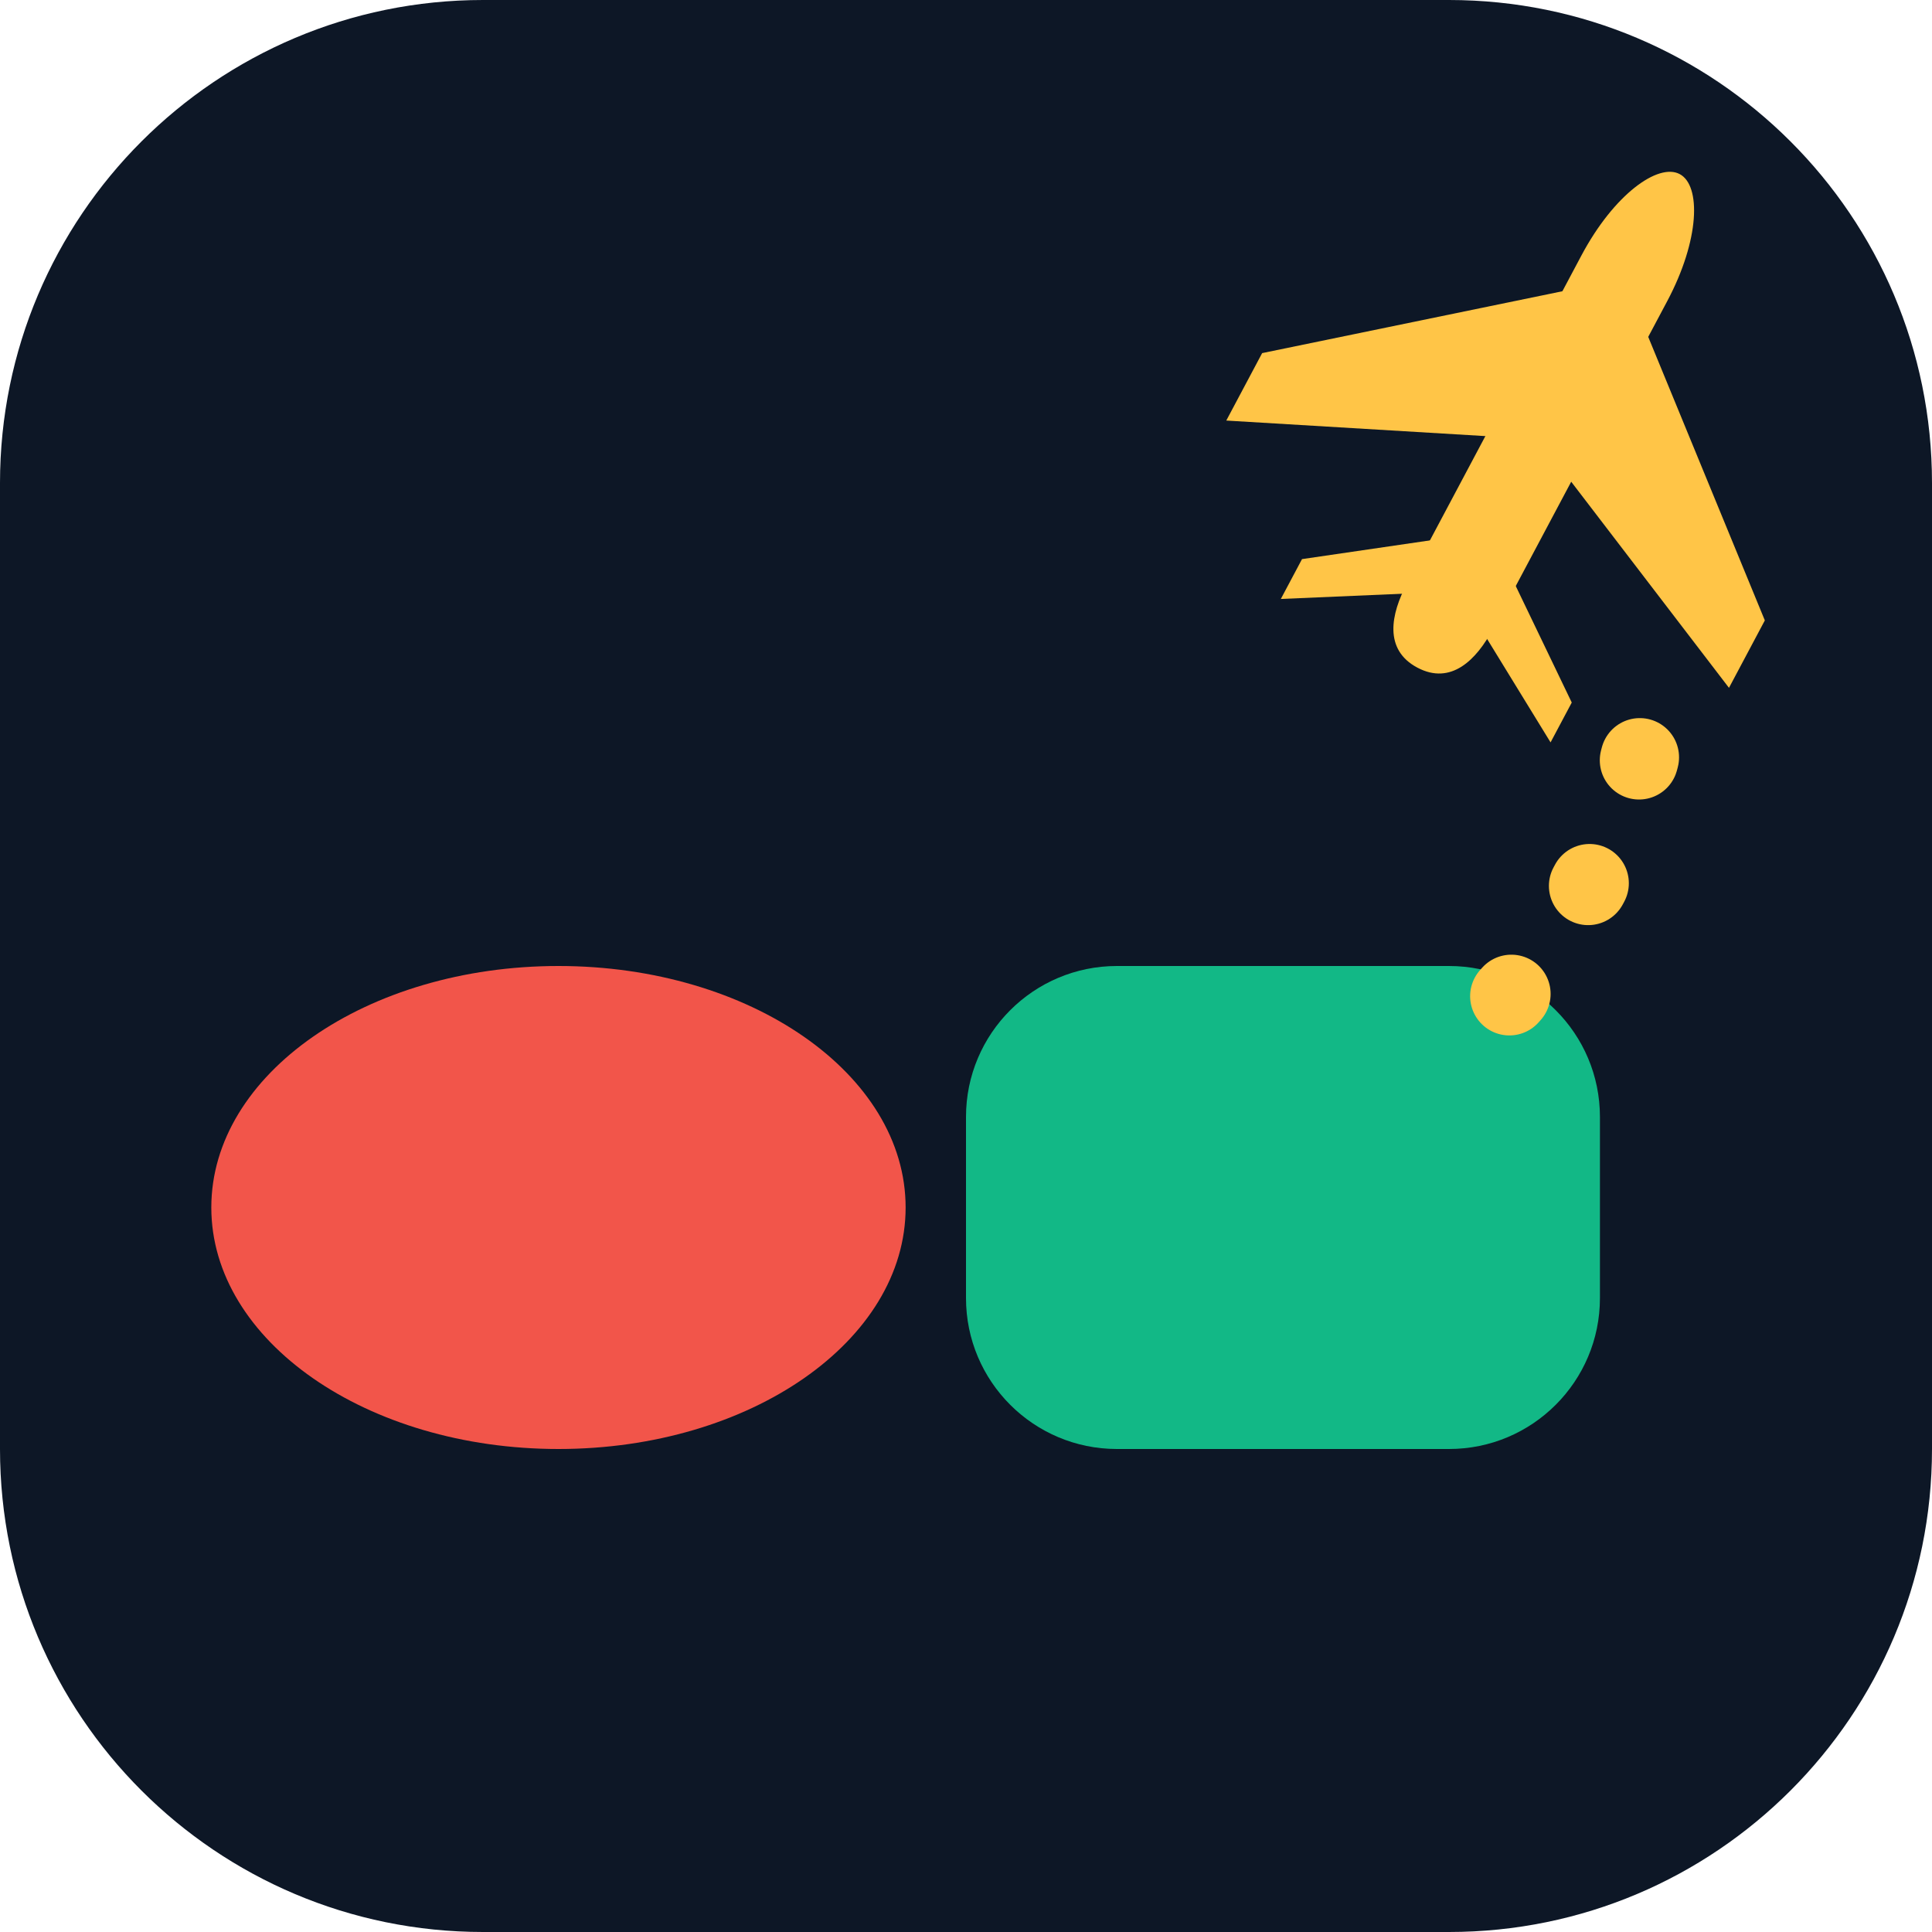
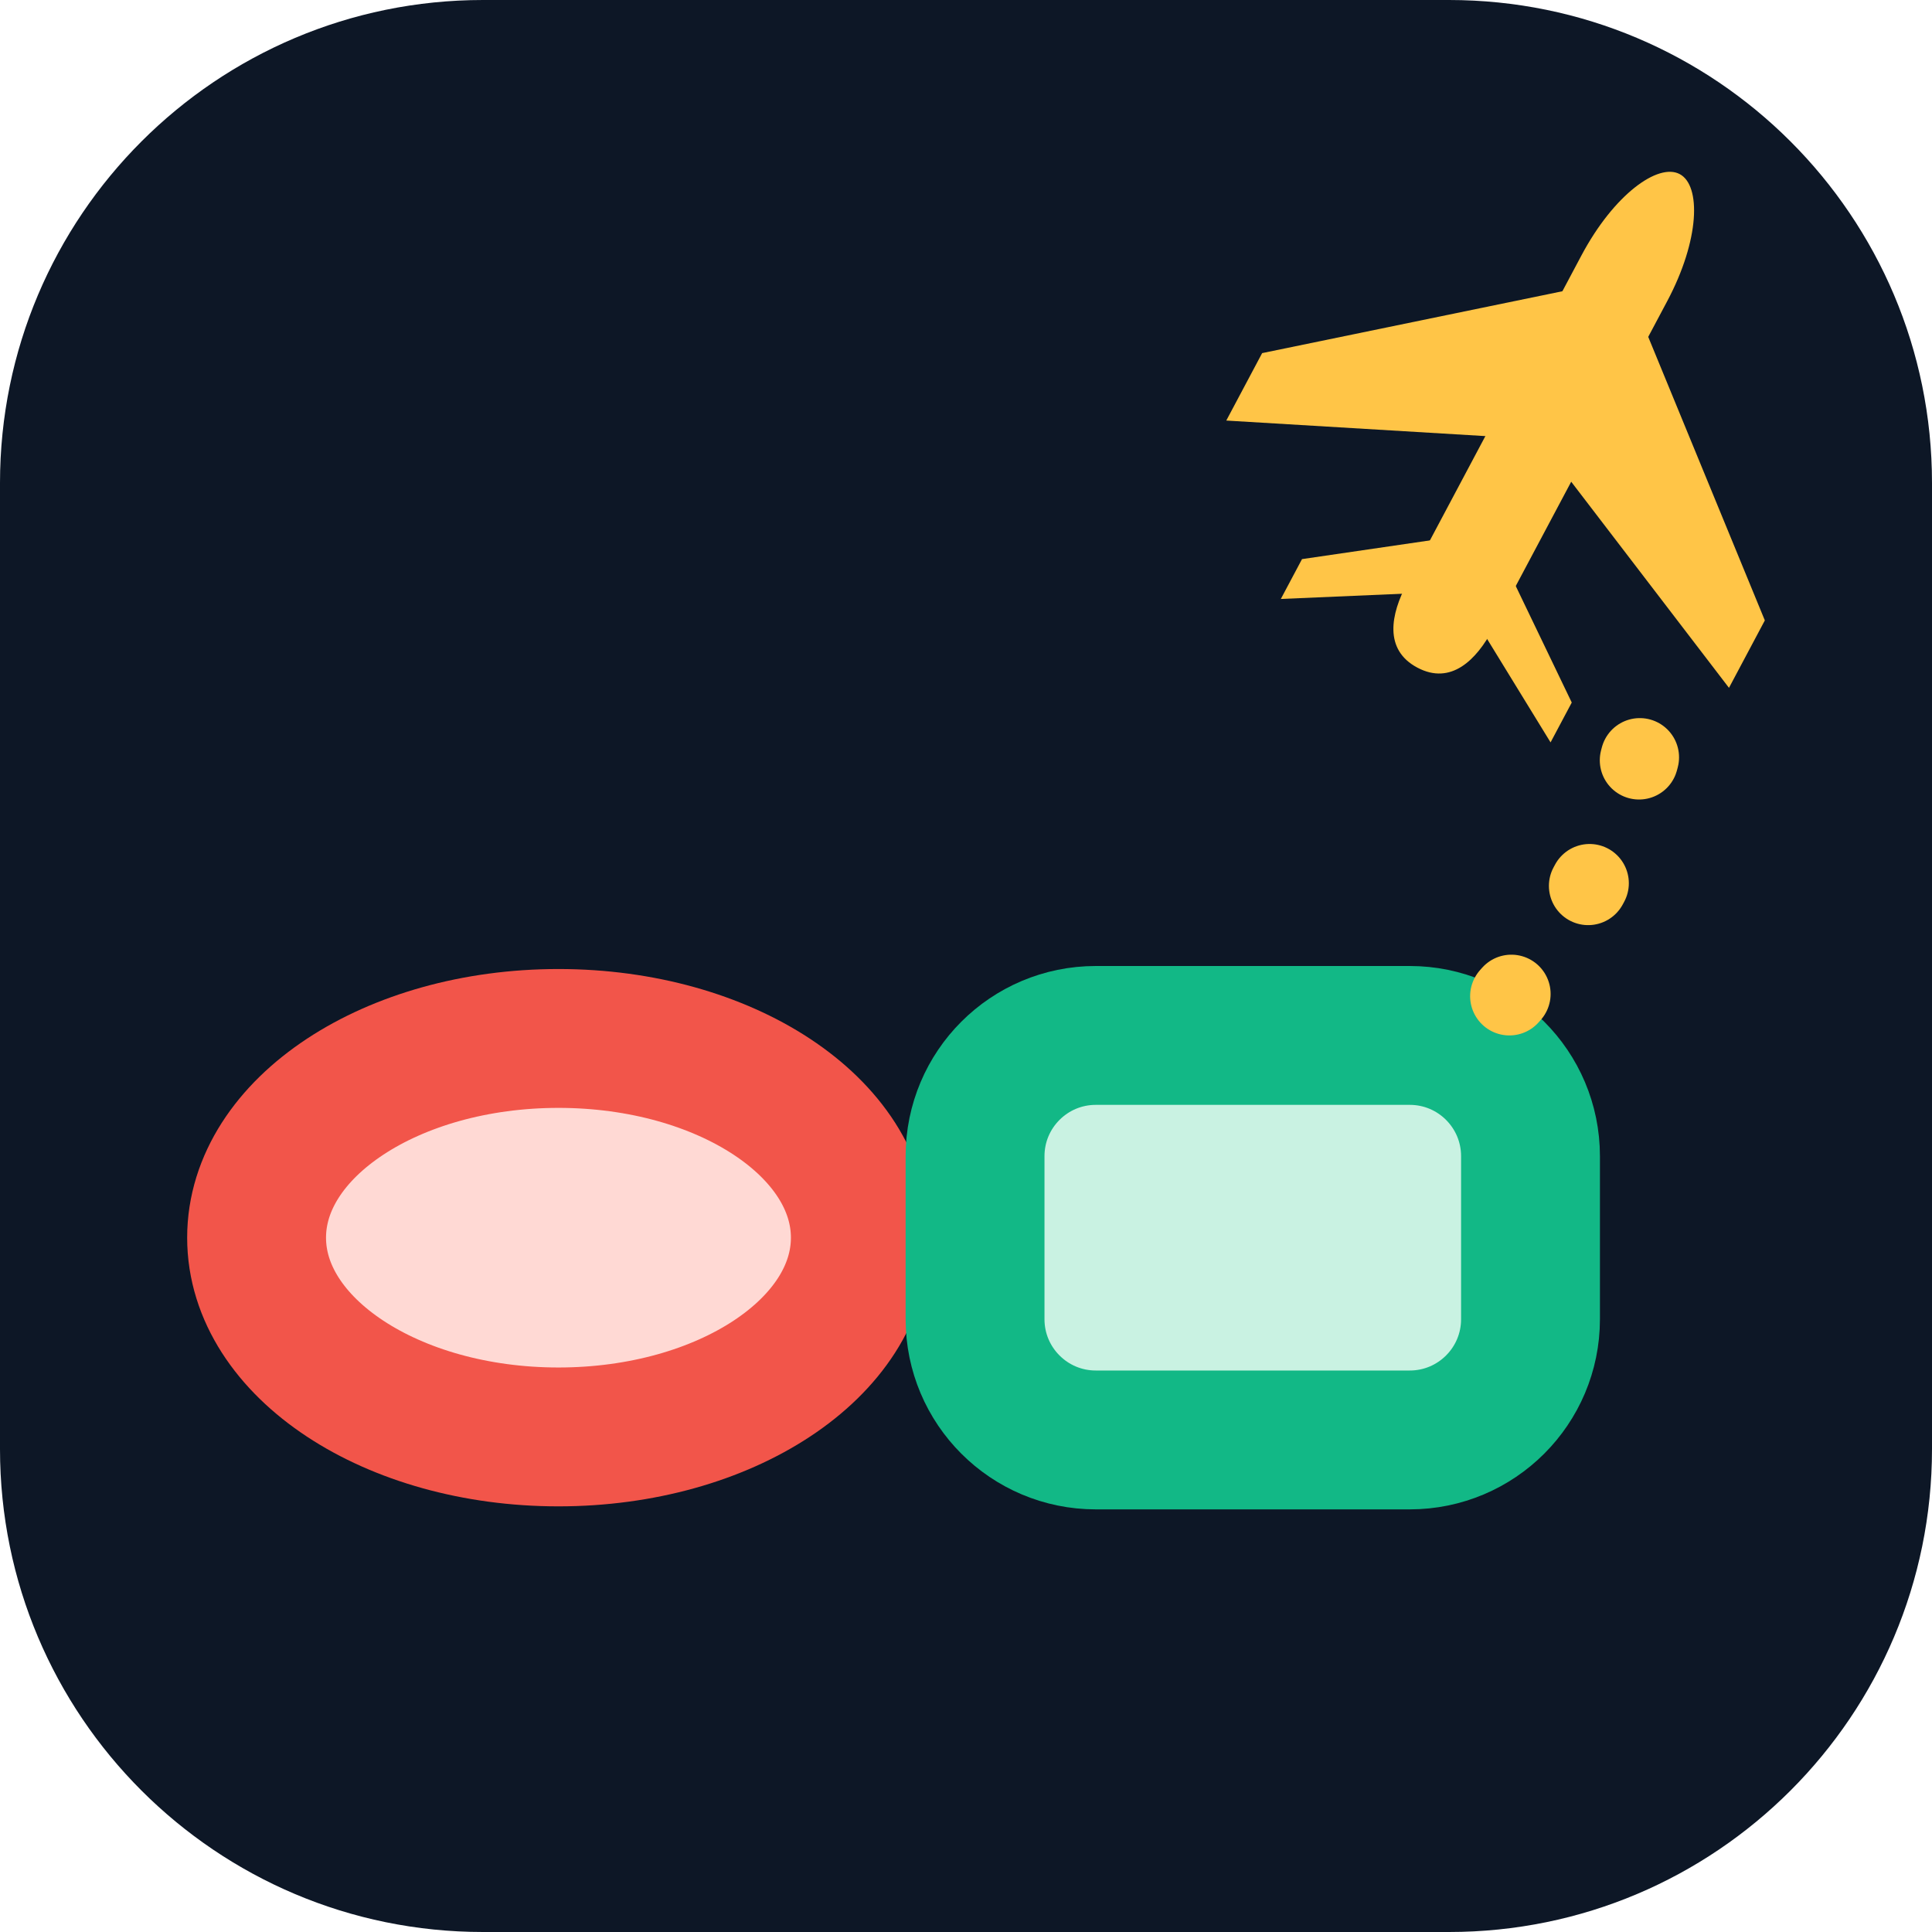
<svg xmlns="http://www.w3.org/2000/svg" viewBox="0 0 64 64">
  <rect width="64" height="64" rx="16" fill="#0D1726" />
-   <ellipse cx="18.5" cy="40" rx="11.5" ry="8" fill="#F2554A" />
-   <rect x="32" y="32" width="21" height="16" rx="5" fill="#12B886" />
+   <ellipse cx="18.5" cy="41" rx="10" ry="6.6" fill="#FFD9D4" stroke="#F2554A" stroke-width="4.6" />
+   <rect x="32.3" y="34.3" width="18.4" height="13.4" rx="4" fill="#C9F2E2" stroke="#12B886" stroke-width="4.6" />
  <path d="M50 33 Q54.5 28 55 21" fill="none" stroke="#FFC547" stroke-width="2.6" stroke-linecap="round" stroke-dasharray="0.1 4.4" />
  <g transform="translate(51 14.5) rotate(-62) scale(1.15)" fill="#FFC547">
    <path d="M-7.5 0 C-7.5 -1.1 -6.5 -1.4 -5.5 -1.4 L5.2 -1.4 C7.2 -1.4 8.6 -0.7 8.6 0 C8.6 0.7 7.2 1.4 5.2 1.4 L-5.5 1.4 C-6.5 1.4 -7.5 1.1 -7.5 0 Z" />
    <path d="M-0.6 -1.2 L-3.8 -8.2 L-1.6 -8.2 L4.2 -1.2 Z" />
    <path d="M-0.6 1.2 L-3.8 8.2 L-1.6 8.2 L4.2 1.2 Z" />
    <path d="M-5.6 -1 L-7.6 -4.4 L-6.3 -4.4 L-3.8 -1 Z" />
    <path d="M-5.6 1 L-7.6 4.4 L-6.3 4.4 L-3.8 1 Z" />
  </g>
</svg>
